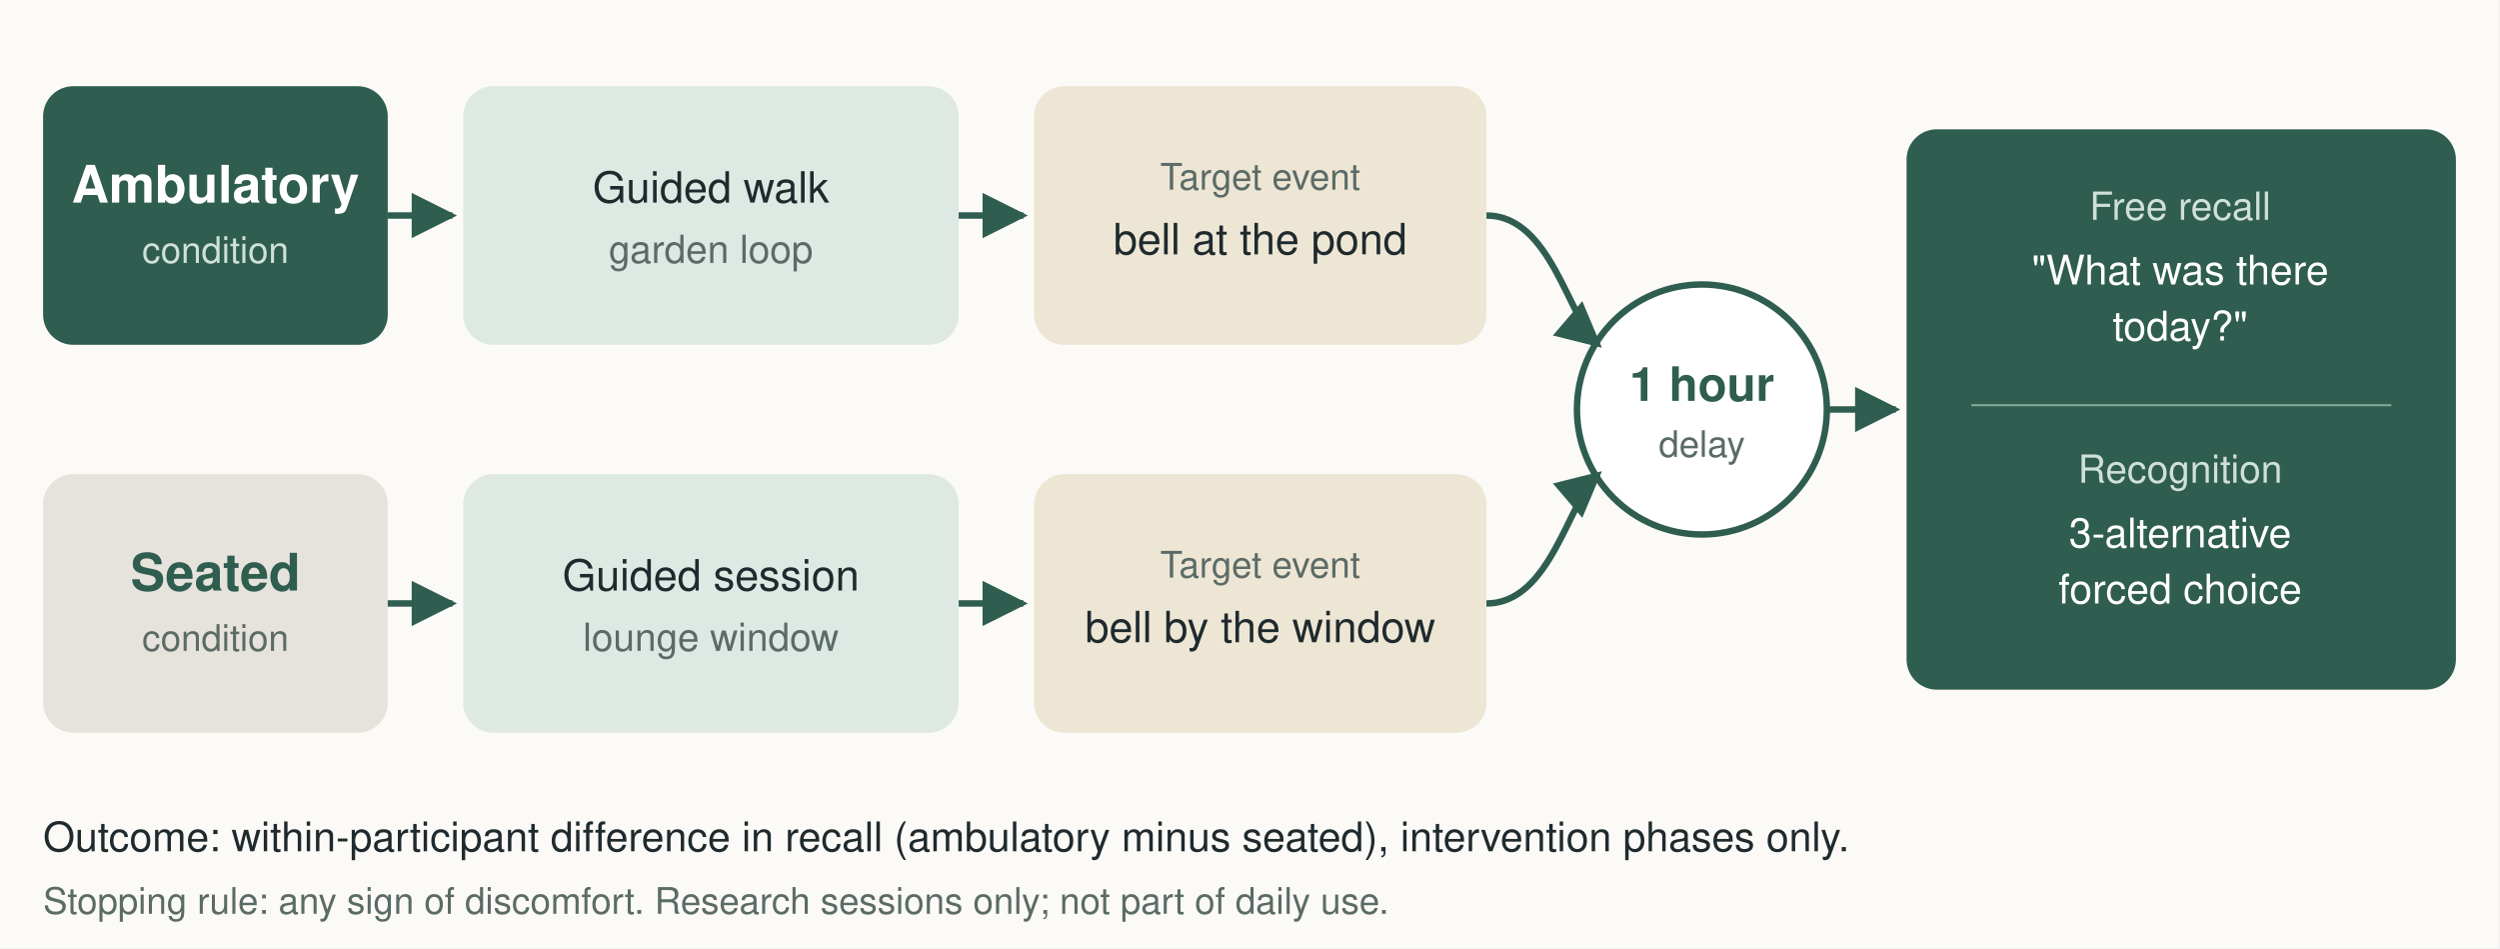
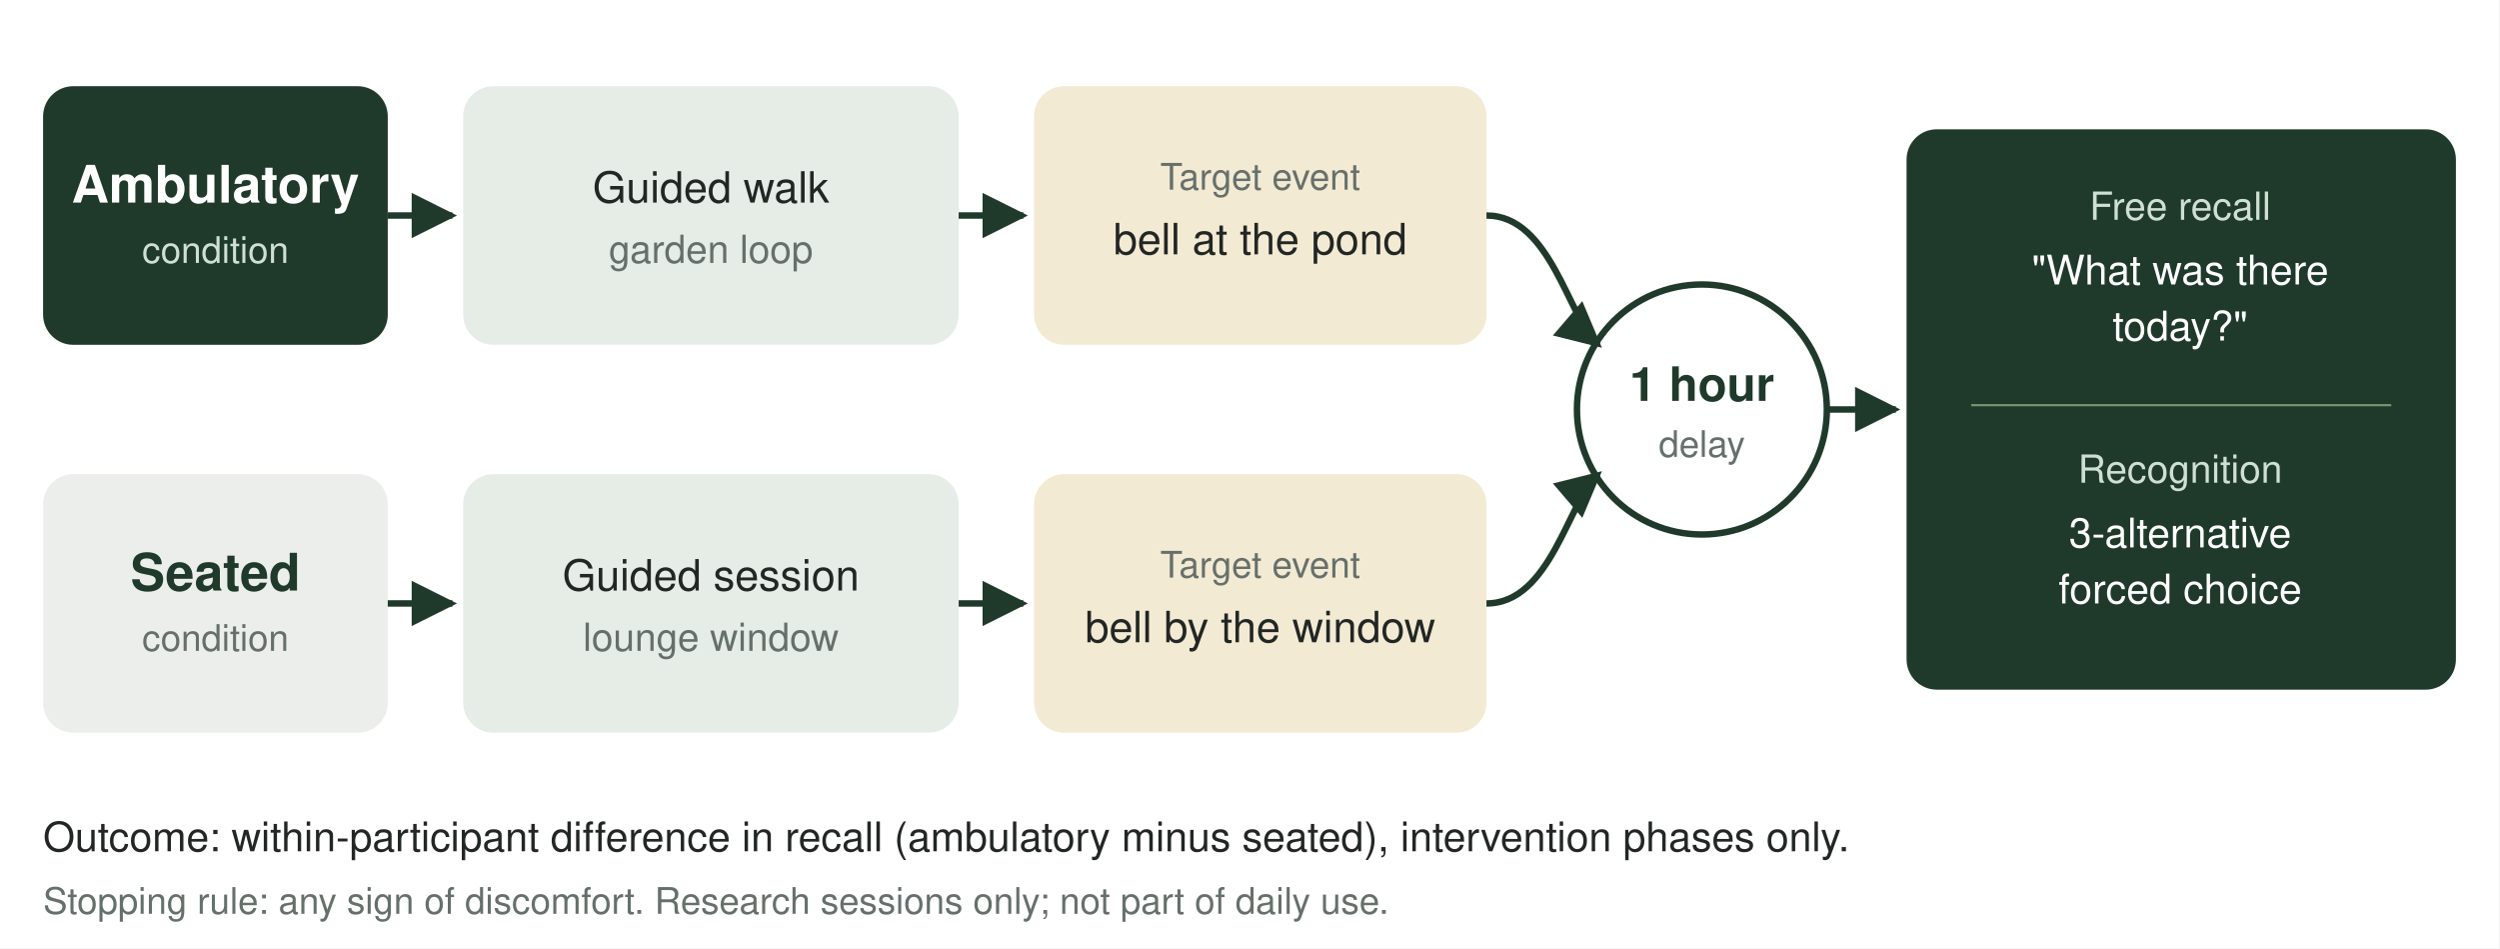
<svg xmlns="http://www.w3.org/2000/svg" viewBox="0 0 1160 440" font-family="Segoe UI, Helvetica, Arial, sans-serif">
  <defs>
    <marker id="tip" viewBox="0 0 10 10" refX="9" refY="5" markerWidth="7" markerHeight="7" orient="auto">
-       <path d="M0,0 L10,5 L0,10 z" fill="#2f5d50" />
+       <path d="M0,0 L10,5 L0,10 z" fill="#1f3a2b" />
    </marker>
  </defs>
-   <rect width="1160" height="440" fill="#fbfaf7" />
-   <rect x="20" y="40" width="160" height="120" rx="14" fill="#2f5d50" />
+   <rect width="1160" height="440" fill="#ffffff" />
+   <rect x="20" y="40" width="160" height="120" rx="14" fill="#1f3a2b" />
  <text x="100" y="94" font-size="24" font-weight="600" fill="#ffffff" text-anchor="middle">Ambulatory</text>
-   <text x="100" y="122" font-size="17" fill="#cfe0d8" text-anchor="middle">condition</text>
-   <rect x="20" y="220" width="160" height="120" rx="14" fill="#e6e3dc" />
-   <text x="100" y="274" font-size="24" font-weight="600" fill="#2f5d50" text-anchor="middle">Seated</text>
-   <text x="100" y="302" font-size="17" fill="#5b6b66" text-anchor="middle">condition</text>
-   <rect x="215" y="40" width="230" height="120" rx="14" fill="#dfe9e4" />
-   <text x="330" y="94" font-size="20" fill="#1f2a2e" text-anchor="middle">Guided walk</text>
-   <text x="330" y="122" font-size="18" fill="#5b6b66" text-anchor="middle">garden loop</text>
-   <rect x="215" y="220" width="230" height="120" rx="14" fill="#dfe9e4" />
-   <text x="330" y="274" font-size="20" fill="#1f2a2e" text-anchor="middle">Guided session</text>
-   <text x="330" y="302" font-size="18" fill="#5b6b66" text-anchor="middle">lounge window</text>
-   <rect x="480" y="40" width="210" height="120" rx="14" fill="#eee6d5" />
-   <text x="585" y="88" font-size="17" fill="#5b6b66" text-anchor="middle">Target event</text>
-   <text x="585" y="118" font-size="20" fill="#1f2a2e" text-anchor="middle">bell at the pond</text>
-   <rect x="480" y="220" width="210" height="120" rx="14" fill="#eee6d5" />
-   <text x="585" y="268" font-size="17" fill="#5b6b66" text-anchor="middle">Target event</text>
-   <text x="585" y="298" font-size="20" fill="#1f2a2e" text-anchor="middle">bell by the window</text>
-   <circle cx="790" cy="190" r="58" fill="#ffffff" stroke="#2f5d50" stroke-width="3" />
-   <text x="790" y="186" font-size="22" font-weight="600" fill="#2f5d50" text-anchor="middle">1 hour</text>
-   <text x="790" y="212" font-size="17" fill="#5b6b66" text-anchor="middle">delay</text>
-   <rect x="885" y="60" width="255" height="260" rx="14" fill="#2f5d50" />
-   <text x="1012" y="102" font-size="18" fill="#cfe0d8" text-anchor="middle">Free recall</text>
+   <text x="100" y="122" font-size="17" fill="#cfe0d3" text-anchor="middle">condition</text>
+   <rect x="20" y="220" width="160" height="120" rx="14" fill="#eceeeb" />
+   <text x="100" y="274" font-size="24" font-weight="600" fill="#1f3a2b" text-anchor="middle">Seated</text>
+   <text x="100" y="302" font-size="17" fill="#66706b" text-anchor="middle">condition</text>
+   <rect x="215" y="40" width="230" height="120" rx="14" fill="#e6ede7" />
+   <text x="330" y="94" font-size="20" fill="#222624" text-anchor="middle">Guided walk</text>
+   <text x="330" y="122" font-size="18" fill="#66706b" text-anchor="middle">garden loop</text>
+   <rect x="215" y="220" width="230" height="120" rx="14" fill="#e6ede7" />
+   <text x="330" y="274" font-size="20" fill="#222624" text-anchor="middle">Guided session</text>
+   <text x="330" y="302" font-size="18" fill="#66706b" text-anchor="middle">lounge window</text>
+   <rect x="480" y="40" width="210" height="120" rx="14" fill="#f3ead4" />
+   <text x="585" y="88" font-size="17" fill="#66706b" text-anchor="middle">Target event</text>
+   <text x="585" y="118" font-size="20" fill="#222624" text-anchor="middle">bell at the pond</text>
+   <rect x="480" y="220" width="210" height="120" rx="14" fill="#f3ead4" />
+   <text x="585" y="268" font-size="17" fill="#66706b" text-anchor="middle">Target event</text>
+   <text x="585" y="298" font-size="20" fill="#222624" text-anchor="middle">bell by the window</text>
+   <circle cx="790" cy="190" r="58" fill="#ffffff" stroke="#1f3a2b" stroke-width="3" />
+   <text x="790" y="186" font-size="22" font-weight="600" fill="#1f3a2b" text-anchor="middle">1 hour</text>
+   <text x="790" y="212" font-size="17" fill="#66706b" text-anchor="middle">delay</text>
+   <rect x="885" y="60" width="255" height="260" rx="14" fill="#1f3a2b" />
+   <text x="1012" y="102" font-size="18" fill="#cfe0d3" text-anchor="middle">Free recall</text>
  <text x="1012" y="132" font-size="19" fill="#ffffff" text-anchor="middle">"What was there</text>
  <text x="1012" y="158" font-size="19" fill="#ffffff" text-anchor="middle">today?"</text>
-   <line x1="915" y1="188" x2="1110" y2="188" stroke="#7fa596" stroke-width="1" />
-   <text x="1012" y="224" font-size="18" fill="#cfe0d8" text-anchor="middle">Recognition</text>
+   <line x1="915" y1="188" x2="1110" y2="188" stroke="#7b9472" stroke-width="1" />
+   <text x="1012" y="224" font-size="18" fill="#cfe0d3" text-anchor="middle">Recognition</text>
  <text x="1012" y="254" font-size="19" fill="#ffffff" text-anchor="middle">3-alternative</text>
  <text x="1012" y="280" font-size="19" fill="#ffffff" text-anchor="middle">forced choice</text>
-   <g stroke="#2f5d50" stroke-width="3" fill="none" marker-end="url(#tip)">
+   <g stroke="#1f3a2b" stroke-width="3" fill="none" marker-end="url(#tip)">
    <line x1="180" y1="100" x2="210" y2="100" />
    <line x1="445" y1="100" x2="475" y2="100" />
    <line x1="180" y1="280" x2="210" y2="280" />
    <line x1="445" y1="280" x2="475" y2="280" />
    <path d="M690,100 C720,100 728,148 742,160" />
    <path d="M690,280 C720,280 728,232 742,220" />
    <line x1="848" y1="190" x2="880" y2="190" />
  </g>
-   <text x="20" y="395" font-size="19" fill="#1f2a2e">Outcome: within-participant difference in recall (ambulatory minus seated), intervention phases only.</text>
-   <text x="20" y="424" font-size="17" fill="#5b6b66">Stopping rule: any sign of discomfort. Research sessions only; not part of daily use.</text>
+   <text x="20" y="395" font-size="19" fill="#222624">Outcome: within-participant difference in recall (ambulatory minus seated), intervention phases only.</text>
+   <text x="20" y="424" font-size="17" fill="#66706b">Stopping rule: any sign of discomfort. Research sessions only; not part of daily use.</text>
</svg>
